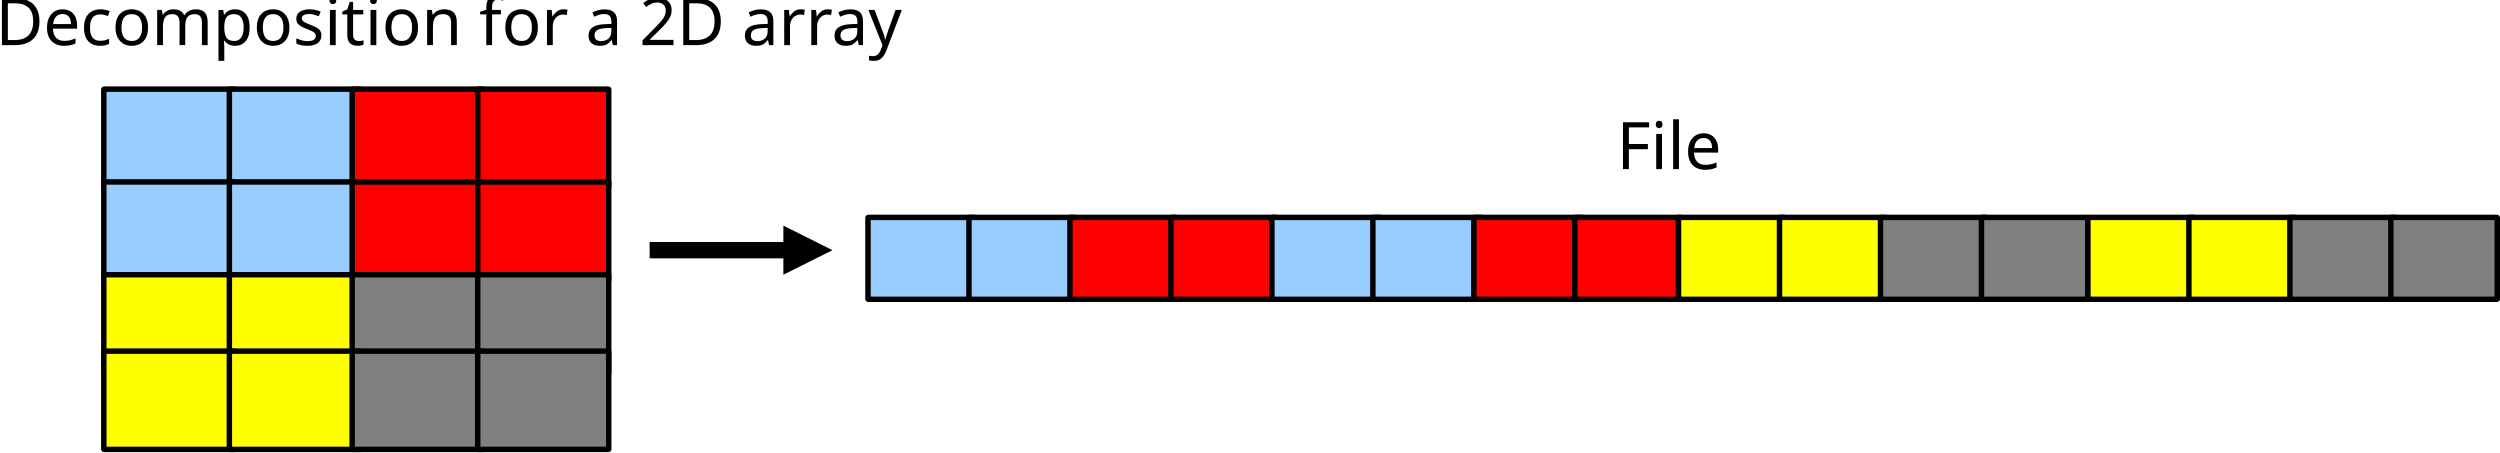
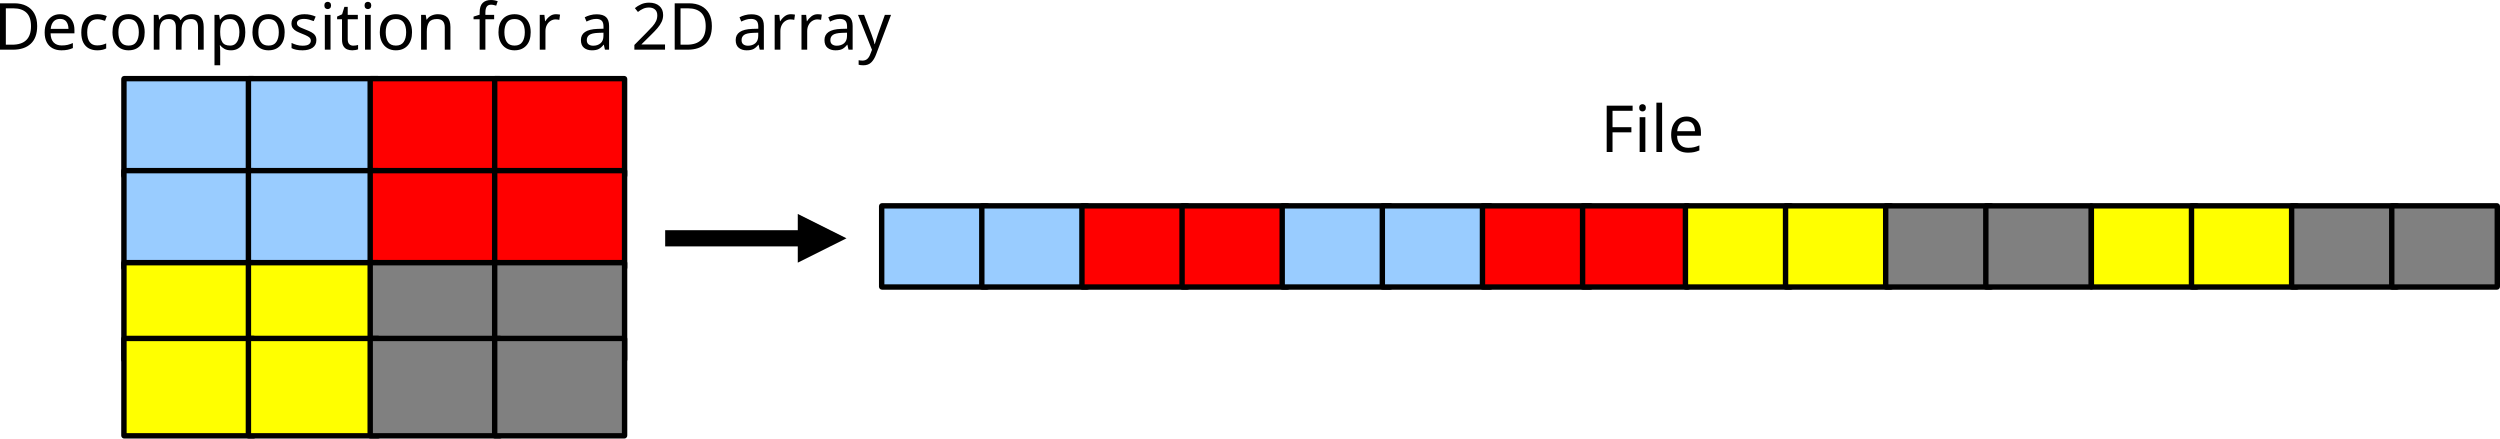
- <svg xmlns="http://www.w3.org/2000/svg" viewBox="0 0 916.035 165.668" height="165.668" width="916.035" xml:space="preserve" id="svg2" version="1.1">
+ <svg xmlns="http://www.w3.org/2000/svg" viewBox="0 0 923.792 162.057" height="162.058" width="923.792" xml:space="preserve" id="svg2" version="1.1">
  <defs id="defs6">
    <clipPath id="clipPath18" clipPathUnits="userSpaceOnUse">
      <path style="clip-rule:evenodd" id="path16" d="M 0,1.2207e-4 H 720 V 450 H 0 Z" />
    </clipPath>
    <clipPath id="clipPath92" clipPathUnits="userSpaceOnUse">
      <path style="clip-rule:evenodd" id="path90" d="M 1.0729e-5,0 H 720 V 450 H 1.0729e-5 Z" />
    </clipPath>
    <clipPath id="clipPath168" clipPathUnits="userSpaceOnUse">
      <path style="clip-rule:evenodd" id="path166" d="M 1.0729e-5,0 H 720 V 450 H 1.0729e-5 Z" />
    </clipPath>
  </defs>
-   <path d="m 38.035,32.788 c 0,-0.067 0.056,-0.12 0.125,-0.12 h 47.749 c 0.069,0 0.125,0.053 0.125,0.12 v 35.76 c 0,0.067 -0.056,0.12 -0.125,0.12 H 38.161 c -0.069,0 -0.125,-0.053 -0.125,-0.12 z" style="fill:#99ccff;fill-opacity:1;fill-rule:evenodd;stroke:none;stroke-width:1.333" id="path22" />
-   <path d="m 38.035,32.788 c 0,-0.067 0.056,-0.12 0.125,-0.12 h 47.749 c 0.069,0 0.125,0.053 0.125,0.12 v 35.76 c 0,0.067 -0.056,0.12 -0.125,0.12 H 38.161 c -0.069,0 -0.125,-0.053 -0.125,-0.12 z" style="fill:none;stroke:#000000;stroke-width:2;stroke-linecap:butt;stroke-linejoin:round;stroke-miterlimit:10;stroke-dasharray:none;stroke-opacity:1" id="path24" />
-   <path d="m 84.035,32.788 c 0,-0.067 0.056,-0.12 0.125,-0.12 H 131.916 c 0.067,0 0.12,0.053 0.12,0.12 v 35.76 c 0,0.067 -0.053,0.12 -0.12,0.12 H 84.161 c -0.069,0 -0.125,-0.053 -0.125,-0.12 z" style="fill:#99ccff;fill-opacity:1;fill-rule:evenodd;stroke:none;stroke-width:1.333" id="path26" />
-   <path d="m 84.035,32.788 c 0,-0.067 0.056,-0.12 0.125,-0.12 H 131.916 c 0.067,0 0.12,0.053 0.12,0.12 v 35.76 c 0,0.067 -0.053,0.12 -0.12,0.12 H 84.161 c -0.069,0 -0.125,-0.053 -0.125,-0.12 z" style="fill:none;stroke:#000000;stroke-width:2;stroke-linecap:butt;stroke-linejoin:round;stroke-miterlimit:10;stroke-dasharray:none;stroke-opacity:1" id="path28" />
-   <path d="m 129.036,32.788 c 0,-0.067 0.053,-0.12 0.12,-0.12 h 47.76 c 0.067,0 0.12,0.053 0.12,0.12 v 35.76 c 0,0.067 -0.053,0.12 -0.12,0.12 h -47.76 c -0.067,0 -0.12,-0.053 -0.12,-0.12 z" style="fill:#ff0000;fill-opacity:1;fill-rule:evenodd;stroke:none;stroke-width:1.333" id="path30" />
-   <path d="m 129.036,32.788 c 0,-0.067 0.053,-0.12 0.12,-0.12 h 47.76 c 0.067,0 0.12,0.053 0.12,0.12 v 35.76 c 0,0.067 -0.053,0.12 -0.12,0.12 h -47.76 c -0.067,0 -0.12,-0.053 -0.12,-0.12 z" style="fill:none;stroke:#000000;stroke-width:2;stroke-linecap:butt;stroke-linejoin:round;stroke-miterlimit:10;stroke-dasharray:none;stroke-opacity:1" id="path32" />
-   <path d="m 175.036,32.788 c 0,-0.067 0.053,-0.12 0.12,-0.12 h 47.76 c 0.067,0 0.12,0.053 0.12,0.12 v 35.76 c 0,0.067 -0.053,0.12 -0.12,0.12 H 175.155 c -0.067,0 -0.12,-0.053 -0.12,-0.12 z" style="fill:#ff0000;fill-opacity:1;fill-rule:evenodd;stroke:none;stroke-width:1.333" id="path34" />
-   <path d="m 175.036,32.788 c 0,-0.067 0.053,-0.12 0.12,-0.12 h 47.76 c 0.067,0 0.12,0.053 0.12,0.12 v 35.76 c 0,0.067 -0.053,0.12 -0.12,0.12 H 175.155 c -0.067,0 -0.12,-0.053 -0.12,-0.12 z" style="fill:none;stroke:#000000;stroke-width:2;stroke-linecap:butt;stroke-linejoin:round;stroke-miterlimit:10;stroke-dasharray:none;stroke-opacity:1" id="path36" />
-   <path d="m 38.035,66.788 c 0,-0.067 0.056,-0.12 0.125,-0.12 h 47.749 c 0.069,0 0.125,0.053 0.125,0.12 v 35.76 c 0,0.067 -0.056,0.12 -0.125,0.12 H 38.161 c -0.069,0 -0.125,-0.053 -0.125,-0.12 z" style="fill:#99ccff;fill-opacity:1;fill-rule:evenodd;stroke:none;stroke-width:1.333" id="path38" />
-   <path d="m 38.035,66.788 c 0,-0.067 0.056,-0.12 0.125,-0.12 h 47.749 c 0.069,0 0.125,0.053 0.125,0.12 v 35.76 c 0,0.067 -0.056,0.12 -0.125,0.12 H 38.161 c -0.069,0 -0.125,-0.053 -0.125,-0.12 z" style="fill:none;stroke:#000000;stroke-width:2;stroke-linecap:butt;stroke-linejoin:round;stroke-miterlimit:10;stroke-dasharray:none;stroke-opacity:1" id="path40" />
-   <path d="m 84.035,66.788 c 0,-0.067 0.056,-0.12 0.125,-0.12 H 131.916 c 0.067,0 0.12,0.053 0.12,0.12 v 35.76 c 0,0.067 -0.053,0.12 -0.12,0.12 H 84.161 c -0.069,0 -0.125,-0.053 -0.125,-0.12 z" style="fill:#99ccff;fill-opacity:1;fill-rule:evenodd;stroke:none;stroke-width:1.333" id="path42" />
-   <path d="m 84.035,66.788 c 0,-0.067 0.056,-0.12 0.125,-0.12 H 131.916 c 0.067,0 0.12,0.053 0.12,0.12 v 35.76 c 0,0.067 -0.053,0.12 -0.12,0.12 H 84.161 c -0.069,0 -0.125,-0.053 -0.125,-0.12 z" style="fill:none;stroke:#000000;stroke-width:2;stroke-linecap:butt;stroke-linejoin:round;stroke-miterlimit:10;stroke-dasharray:none;stroke-opacity:1" id="path44" />
-   <path d="m 129.036,66.788 c 0,-0.067 0.053,-0.12 0.12,-0.12 h 47.76 c 0.067,0 0.12,0.053 0.12,0.12 v 35.76 c 0,0.067 -0.053,0.12 -0.12,0.12 h -47.76 c -0.067,0 -0.12,-0.053 -0.12,-0.12 z" style="fill:#ff0000;fill-opacity:1;fill-rule:evenodd;stroke:none;stroke-width:1.333" id="path46" />
-   <path d="m 129.036,66.788 c 0,-0.067 0.053,-0.12 0.12,-0.12 h 47.76 c 0.067,0 0.12,0.053 0.12,0.12 v 35.76 c 0,0.067 -0.053,0.12 -0.12,0.12 h -47.76 c -0.067,0 -0.12,-0.053 -0.12,-0.12 z" style="fill:none;stroke:#000000;stroke-width:2;stroke-linecap:butt;stroke-linejoin:round;stroke-miterlimit:10;stroke-dasharray:none;stroke-opacity:1" id="path48" />
-   <path d="m 175.036,66.788 c 0,-0.067 0.053,-0.12 0.12,-0.12 h 47.76 c 0.067,0 0.12,0.053 0.12,0.12 v 35.76 c 0,0.067 -0.053,0.12 -0.12,0.12 H 175.155 c -0.067,0 -0.12,-0.053 -0.12,-0.12 z" style="fill:#ff0000;fill-opacity:1;fill-rule:evenodd;stroke:none;stroke-width:1.333" id="path50" />
-   <path d="m 175.036,66.788 c 0,-0.067 0.053,-0.12 0.12,-0.12 h 47.76 c 0.067,0 0.12,0.053 0.12,0.12 v 35.76 c 0,0.067 -0.053,0.12 -0.12,0.12 H 175.155 c -0.067,0 -0.12,-0.053 -0.12,-0.12 z" style="fill:none;stroke:#000000;stroke-width:2;stroke-linecap:butt;stroke-linejoin:round;stroke-miterlimit:10;stroke-dasharray:none;stroke-opacity:1" id="path52" />
-   <path d="m 38.035,100.788 c 0,-0.067 0.056,-0.12 0.125,-0.12 h 47.749 c 0.069,0 0.125,0.053 0.125,0.12 v 35.76 c 0,0.067 -0.056,0.12 -0.125,0.12 H 38.161 c -0.069,0 -0.125,-0.053 -0.125,-0.12 z" style="fill:#ffff00;fill-opacity:1;fill-rule:evenodd;stroke:none;stroke-width:1.333" id="path54" />
-   <path d="m 38.035,100.788 c 0,-0.067 0.056,-0.12 0.125,-0.12 h 47.749 c 0.069,0 0.125,0.053 0.125,0.12 v 35.76 c 0,0.067 -0.056,0.12 -0.125,0.12 H 38.161 c -0.069,0 -0.125,-0.053 -0.125,-0.12 z" style="fill:none;stroke:#000000;stroke-width:2;stroke-linecap:butt;stroke-linejoin:round;stroke-miterlimit:10;stroke-dasharray:none;stroke-opacity:1" id="path56" />
-   <path d="m 84.035,100.788 c 0,-0.067 0.056,-0.12 0.125,-0.12 H 131.916 c 0.067,0 0.12,0.053 0.12,0.12 v 35.76 c 0,0.067 -0.053,0.12 -0.12,0.12 H 84.161 c -0.069,0 -0.125,-0.053 -0.125,-0.12 z" style="fill:#ffff00;fill-opacity:1;fill-rule:evenodd;stroke:none;stroke-width:1.333" id="path58" />
-   <path d="m 84.035,100.788 c 0,-0.067 0.056,-0.12 0.125,-0.12 H 131.916 c 0.067,0 0.12,0.053 0.12,0.12 v 35.76 c 0,0.067 -0.053,0.12 -0.12,0.12 H 84.161 c -0.069,0 -0.125,-0.053 -0.125,-0.12 z" style="fill:none;stroke:#000000;stroke-width:2;stroke-linecap:butt;stroke-linejoin:round;stroke-miterlimit:10;stroke-dasharray:none;stroke-opacity:1" id="path60" />
-   <path d="m 129.036,100.788 c 0,-0.067 0.053,-0.12 0.12,-0.12 h 47.76 c 0.067,0 0.12,0.053 0.12,0.12 v 35.76 c 0,0.067 -0.053,0.12 -0.12,0.12 h -47.76 c -0.067,0 -0.12,-0.053 -0.12,-0.12 z" style="fill:#808080;fill-opacity:1;fill-rule:evenodd;stroke:none;stroke-width:1.333" id="path62" />
-   <path d="m 129.036,100.788 c 0,-0.067 0.053,-0.12 0.12,-0.12 h 47.76 c 0.067,0 0.12,0.053 0.12,0.12 v 35.76 c 0,0.067 -0.053,0.12 -0.12,0.12 h -47.76 c -0.067,0 -0.12,-0.053 -0.12,-0.12 z" style="fill:none;stroke:#000000;stroke-width:2;stroke-linecap:butt;stroke-linejoin:round;stroke-miterlimit:10;stroke-dasharray:none;stroke-opacity:1" id="path64" />
-   <path d="m 175.036,100.788 c 0,-0.067 0.053,-0.12 0.12,-0.12 h 47.76 c 0.067,0 0.12,0.053 0.12,0.12 v 35.76 c 0,0.067 -0.053,0.12 -0.12,0.12 H 175.155 c -0.067,0 -0.12,-0.053 -0.12,-0.12 z" style="fill:#808080;fill-opacity:1;fill-rule:evenodd;stroke:none;stroke-width:1.333" id="path66" />
-   <path d="m 175.036,100.788 c 0,-0.067 0.053,-0.12 0.12,-0.12 h 47.76 c 0.067,0 0.12,0.053 0.12,0.12 v 35.76 c 0,0.067 -0.053,0.12 -0.12,0.12 H 175.155 c -0.067,0 -0.12,-0.053 -0.12,-0.12 z" style="fill:none;stroke:#000000;stroke-width:2;stroke-linecap:butt;stroke-linejoin:round;stroke-miterlimit:10;stroke-dasharray:none;stroke-opacity:1" id="path68" />
-   <path d="m 38.035,128.788 c 0,-0.067 0.056,-0.12 0.125,-0.12 h 47.749 c 0.069,0 0.125,0.053 0.125,0.12 v 35.76 c 0,0.067 -0.056,0.12 -0.125,0.12 H 38.161 c -0.069,0 -0.125,-0.053 -0.125,-0.12 z" style="fill:#ffff00;fill-opacity:1;fill-rule:evenodd;stroke:none;stroke-width:1.333" id="path70" />
-   <path d="m 38.035,128.788 c 0,-0.067 0.056,-0.12 0.125,-0.12 h 47.749 c 0.069,0 0.125,0.053 0.125,0.12 v 35.76 c 0,0.067 -0.056,0.12 -0.125,0.12 H 38.161 c -0.069,0 -0.125,-0.053 -0.125,-0.12 z" style="fill:none;stroke:#000000;stroke-width:2;stroke-linecap:butt;stroke-linejoin:round;stroke-miterlimit:10;stroke-dasharray:none;stroke-opacity:1" id="path72" />
-   <path d="m 84.035,128.788 c 0,-0.067 0.056,-0.12 0.125,-0.12 H 131.916 c 0.067,0 0.12,0.053 0.12,0.12 v 35.76 c 0,0.067 -0.053,0.12 -0.12,0.12 H 84.161 c -0.069,0 -0.125,-0.053 -0.125,-0.12 z" style="fill:#ffff00;fill-opacity:1;fill-rule:evenodd;stroke:none;stroke-width:1.333" id="path74" />
-   <path d="m 84.035,128.788 c 0,-0.067 0.056,-0.12 0.125,-0.12 H 131.916 c 0.067,0 0.12,0.053 0.12,0.12 v 35.76 c 0,0.067 -0.053,0.12 -0.12,0.12 H 84.161 c -0.069,0 -0.125,-0.053 -0.125,-0.12 z" style="fill:none;stroke:#000000;stroke-width:2;stroke-linecap:butt;stroke-linejoin:round;stroke-miterlimit:10;stroke-dasharray:none;stroke-opacity:1" id="path76" />
-   <path d="m 129.036,128.788 c 0,-0.067 0.053,-0.12 0.12,-0.12 h 47.76 c 0.067,0 0.12,0.053 0.12,0.12 v 35.76 c 0,0.067 -0.053,0.12 -0.12,0.12 h -47.76 c -0.067,0 -0.12,-0.053 -0.12,-0.12 z" style="fill:#808080;fill-opacity:1;fill-rule:evenodd;stroke:none;stroke-width:1.333" id="path78" />
-   <path d="m 129.036,128.788 c 0,-0.067 0.053,-0.12 0.12,-0.12 h 47.76 c 0.067,0 0.12,0.053 0.12,0.12 v 35.76 c 0,0.067 -0.053,0.12 -0.12,0.12 h -47.76 c -0.067,0 -0.12,-0.053 -0.12,-0.12 z" style="fill:none;stroke:#000000;stroke-width:2;stroke-linecap:butt;stroke-linejoin:round;stroke-miterlimit:10;stroke-dasharray:none;stroke-opacity:1" id="path80" />
-   <path d="m 175.036,128.788 c 0,-0.067 0.053,-0.12 0.12,-0.12 h 47.76 c 0.067,0 0.12,0.053 0.12,0.12 v 35.76 c 0,0.067 -0.053,0.12 -0.12,0.12 H 175.155 c -0.067,0 -0.12,-0.053 -0.12,-0.12 z" style="fill:#808080;fill-opacity:1;fill-rule:evenodd;stroke:none;stroke-width:1.333" id="path82" />
-   <path d="m 175.036,128.788 c 0,-0.067 0.053,-0.12 0.12,-0.12 h 47.76 c 0.067,0 0.12,0.053 0.12,0.12 v 35.76 c 0,0.067 -0.053,0.12 -0.12,0.12 H 175.155 c -0.067,0 -0.12,-0.053 -0.12,-0.12 z" style="fill:none;stroke:#000000;stroke-width:2;stroke-linecap:butt;stroke-linejoin:round;stroke-miterlimit:10;stroke-dasharray:none;stroke-opacity:1" id="path84" />
-   <g id="g86" transform="matrix(1.333333,0,0,-1.333333,-13.9645,385.668)">
-     <g id="g88" clip-path="url(#clipPath92)">
-       <text transform="matrix(1,0,0,-1,9.25,276.85)" style="font-variant:normal;font-weight:normal;font-size:18.025px;font-family:Calibri;-inkscape-font-specification:Calibri;writing-mode:lr-tb;fill:#000000;fill-opacity:1;fill-rule:nonzero;stroke:none" id="text96">
-         <tspan x="0 11.266 20.242 27.867 37.564 51.84 61.591 71.343 78.12 82.627 88.665 93.153 102.905 112.656 114.927 119.452 129.203 135.224 139.73 148.742 152.51 161.54 172.806 177.312 186.324 192.345 198.365 207.378" y="0" id="tspan94">Decomposition for a 2D array</tspan>
-       </text>
-     </g>
-   </g>
-   <path d="m 357.035,109.535 c 0,0.08 -0.053,0.133 -0.133,0.133 h -38.733 c -0.08,0 -0.133,-0.053 -0.133,-0.133 V 79.801 c 0,-0.08 0.053,-0.133 0.133,-0.133 h 38.733 c 0.08,0 0.133,0.053 0.133,0.133 z" style="fill:#99ccff;fill-opacity:1;fill-rule:evenodd;stroke:none;stroke-width:1.333" id="path98" />
-   <path d="m 357.035,109.535 c 0,0.08 -0.053,0.133 -0.133,0.133 h -38.733 c -0.08,0 -0.133,-0.053 -0.133,-0.133 V 79.801 c 0,-0.08 0.053,-0.133 0.133,-0.133 h 38.733 c 0.08,0 0.133,0.053 0.133,0.133 z" style="fill:none;stroke:#000000;stroke-width:2;stroke-linecap:butt;stroke-linejoin:round;stroke-miterlimit:10;stroke-dasharray:none;stroke-opacity:1" id="path100" />
-   <path d="m 394.035,109.535 c 0,0.08 -0.053,0.133 -0.133,0.133 h -38.733 c -0.08,0 -0.133,-0.053 -0.133,-0.133 V 79.801 c 0,-0.08 0.053,-0.133 0.133,-0.133 h 38.733 c 0.08,0 0.133,0.053 0.133,0.133 z" style="fill:#99ccff;fill-opacity:1;fill-rule:evenodd;stroke:none;stroke-width:1.333" id="path102" />
-   <path d="m 394.035,109.535 c 0,0.08 -0.053,0.133 -0.133,0.133 h -38.733 c -0.08,0 -0.133,-0.053 -0.133,-0.133 V 79.801 c 0,-0.08 0.053,-0.133 0.133,-0.133 h 38.733 c 0.08,0 0.133,0.053 0.133,0.133 z" style="fill:none;stroke:#000000;stroke-width:2;stroke-linecap:butt;stroke-linejoin:round;stroke-miterlimit:10;stroke-dasharray:none;stroke-opacity:1" id="path104" />
-   <path d="m 431.035,109.535 c 0,0.08 -0.053,0.133 -0.133,0.133 h -38.733 c -0.08,0 -0.133,-0.053 -0.133,-0.133 V 79.801 c 0,-0.08 0.053,-0.133 0.133,-0.133 h 38.733 c 0.08,0 0.133,0.053 0.133,0.133 z" style="fill:#ff0000;fill-opacity:1;fill-rule:evenodd;stroke:none;stroke-width:1.333" id="path106" />
-   <path d="m 431.035,109.535 c 0,0.08 -0.053,0.133 -0.133,0.133 h -38.733 c -0.08,0 -0.133,-0.053 -0.133,-0.133 V 79.801 c 0,-0.08 0.053,-0.133 0.133,-0.133 h 38.733 c 0.08,0 0.133,0.053 0.133,0.133 z" style="fill:none;stroke:#000000;stroke-width:2;stroke-linecap:butt;stroke-linejoin:round;stroke-miterlimit:10;stroke-dasharray:none;stroke-opacity:1" id="path108" />
-   <path d="m 468.035,109.535 c 0,0.08 -0.053,0.133 -0.133,0.133 h -38.733 c -0.08,0 -0.133,-0.053 -0.133,-0.133 V 79.801 c 0,-0.08 0.053,-0.133 0.133,-0.133 h 38.733 c 0.08,0 0.133,0.053 0.133,0.133 z" style="fill:#ff0000;fill-opacity:1;fill-rule:evenodd;stroke:none;stroke-width:1.333" id="path110" />
-   <path d="m 468.035,109.535 c 0,0.08 -0.053,0.133 -0.133,0.133 h -38.733 c -0.08,0 -0.133,-0.053 -0.133,-0.133 V 79.801 c 0,-0.08 0.053,-0.133 0.133,-0.133 h 38.733 c 0.08,0 0.133,0.053 0.133,0.133 z" style="fill:none;stroke:#000000;stroke-width:2;stroke-linecap:butt;stroke-linejoin:round;stroke-miterlimit:10;stroke-dasharray:none;stroke-opacity:1" id="path112" />
-   <path d="m 506.035,109.535 c 0,0.08 -0.053,0.133 -0.133,0.133 h -39.733 c -0.08,0 -0.133,-0.053 -0.133,-0.133 V 79.801 c 0,-0.08 0.053,-0.133 0.133,-0.133 h 39.733 c 0.08,0 0.133,0.053 0.133,0.133 z" style="fill:#99ccff;fill-opacity:1;fill-rule:evenodd;stroke:none;stroke-width:1.333" id="path114" />
-   <path d="m 506.035,109.535 c 0,0.08 -0.053,0.133 -0.133,0.133 h -39.733 c -0.08,0 -0.133,-0.053 -0.133,-0.133 V 79.801 c 0,-0.08 0.053,-0.133 0.133,-0.133 h 39.733 c 0.08,0 0.133,0.053 0.133,0.133 z" style="fill:none;stroke:#000000;stroke-width:2;stroke-linecap:butt;stroke-linejoin:round;stroke-miterlimit:10;stroke-dasharray:none;stroke-opacity:1" id="path116" />
-   <path d="m 543.035,109.535 c 0,0.08 -0.053,0.133 -0.133,0.133 h -39.733 c -0.08,0 -0.133,-0.053 -0.133,-0.133 V 79.801 c 0,-0.08 0.053,-0.133 0.133,-0.133 h 39.733 c 0.08,0 0.133,0.053 0.133,0.133 z" style="fill:#99ccff;fill-opacity:1;fill-rule:evenodd;stroke:none;stroke-width:1.333" id="path118" />
-   <path d="m 543.035,109.535 c 0,0.08 -0.053,0.133 -0.133,0.133 h -39.733 c -0.08,0 -0.133,-0.053 -0.133,-0.133 V 79.801 c 0,-0.08 0.053,-0.133 0.133,-0.133 h 39.733 c 0.08,0 0.133,0.053 0.133,0.133 z" style="fill:none;stroke:#000000;stroke-width:2;stroke-linecap:butt;stroke-linejoin:round;stroke-miterlimit:10;stroke-dasharray:none;stroke-opacity:1" id="path120" />
-   <path d="m 580.035,109.535 c 0,0.08 -0.053,0.133 -0.133,0.133 h -39.733 c -0.08,0 -0.133,-0.053 -0.133,-0.133 V 79.801 c 0,-0.08 0.053,-0.133 0.133,-0.133 h 39.733 c 0.08,0 0.133,0.053 0.133,0.133 z" style="fill:#ff0000;fill-opacity:1;fill-rule:evenodd;stroke:none;stroke-width:1.333" id="path122" />
-   <path d="m 580.035,109.535 c 0,0.08 -0.053,0.133 -0.133,0.133 h -39.733 c -0.08,0 -0.133,-0.053 -0.133,-0.133 V 79.801 c 0,-0.08 0.053,-0.133 0.133,-0.133 h 39.733 c 0.08,0 0.133,0.053 0.133,0.133 z" style="fill:none;stroke:#000000;stroke-width:2;stroke-linecap:butt;stroke-linejoin:round;stroke-miterlimit:10;stroke-dasharray:none;stroke-opacity:1" id="path124" />
-   <path d="m 616.035,109.535 c 0,0.08 -0.053,0.133 -0.133,0.133 h -38.733 c -0.08,0 -0.133,-0.053 -0.133,-0.133 V 79.801 c 0,-0.08 0.053,-0.133 0.133,-0.133 h 38.733 c 0.08,0 0.133,0.053 0.133,0.133 z" style="fill:#ff0000;fill-opacity:1;fill-rule:evenodd;stroke:none;stroke-width:1.333" id="path126" />
-   <path d="m 616.035,109.535 c 0,0.08 -0.053,0.133 -0.133,0.133 h -38.733 c -0.08,0 -0.133,-0.053 -0.133,-0.133 V 79.801 c 0,-0.08 0.053,-0.133 0.133,-0.133 h 38.733 c 0.08,0 0.133,0.053 0.133,0.133 z" style="fill:none;stroke:#000000;stroke-width:2;stroke-linecap:butt;stroke-linejoin:round;stroke-miterlimit:10;stroke-dasharray:none;stroke-opacity:1" id="path128" />
-   <path d="m 654.035,109.535 c 0,0.08 -0.053,0.133 -0.133,0.133 h -38.733 c -0.08,0 -0.133,-0.053 -0.133,-0.133 V 79.801 c 0,-0.08 0.053,-0.133 0.133,-0.133 h 38.733 c 0.08,0 0.133,0.053 0.133,0.133 z" style="fill:#ffff00;fill-opacity:1;fill-rule:evenodd;stroke:none;stroke-width:1.333" id="path130" />
-   <path d="m 654.035,109.535 c 0,0.08 -0.053,0.133 -0.133,0.133 h -38.733 c -0.08,0 -0.133,-0.053 -0.133,-0.133 V 79.801 c 0,-0.08 0.053,-0.133 0.133,-0.133 h 38.733 c 0.08,0 0.133,0.053 0.133,0.133 z" style="fill:none;stroke:#000000;stroke-width:2;stroke-linecap:butt;stroke-linejoin:round;stroke-miterlimit:10;stroke-dasharray:none;stroke-opacity:1" id="path132" />
-   <path d="m 691.035,109.535 c 0,0.08 -0.053,0.133 -0.133,0.133 h -38.733 c -0.08,0 -0.133,-0.053 -0.133,-0.133 V 79.801 c 0,-0.08 0.053,-0.133 0.133,-0.133 h 38.733 c 0.08,0 0.133,0.053 0.133,0.133 z" style="fill:#ffff00;fill-opacity:1;fill-rule:evenodd;stroke:none;stroke-width:1.333" id="path134" />
-   <path d="m 691.035,109.535 c 0,0.08 -0.053,0.133 -0.133,0.133 h -38.733 c -0.08,0 -0.133,-0.053 -0.133,-0.133 V 79.801 c 0,-0.08 0.053,-0.133 0.133,-0.133 h 38.733 c 0.08,0 0.133,0.053 0.133,0.133 z" style="fill:none;stroke:#000000;stroke-width:2;stroke-linecap:butt;stroke-linejoin:round;stroke-miterlimit:10;stroke-dasharray:none;stroke-opacity:1" id="path136" />
-   <path d="m 728.035,109.535 c 0,0.08 -0.053,0.133 -0.133,0.133 h -38.733 c -0.08,0 -0.133,-0.053 -0.133,-0.133 V 79.801 c 0,-0.08 0.053,-0.133 0.133,-0.133 h 38.733 c 0.08,0 0.133,0.053 0.133,0.133 z" style="fill:#808080;fill-opacity:1;fill-rule:evenodd;stroke:none;stroke-width:1.333" id="path138" />
-   <path d="m 728.035,109.535 c 0,0.08 -0.053,0.133 -0.133,0.133 h -38.733 c -0.08,0 -0.133,-0.053 -0.133,-0.133 V 79.801 c 0,-0.08 0.053,-0.133 0.133,-0.133 h 38.733 c 0.08,0 0.133,0.053 0.133,0.133 z" style="fill:none;stroke:#000000;stroke-width:2;stroke-linecap:butt;stroke-linejoin:round;stroke-miterlimit:10;stroke-dasharray:none;stroke-opacity:1" id="path140" />
-   <path d="m 765.035,109.535 c 0,0.08 -0.053,0.133 -0.133,0.133 h -38.733 c -0.08,0 -0.133,-0.053 -0.133,-0.133 V 79.801 c 0,-0.08 0.053,-0.133 0.133,-0.133 h 38.733 c 0.08,0 0.133,0.053 0.133,0.133 z" style="fill:#808080;fill-opacity:1;fill-rule:evenodd;stroke:none;stroke-width:1.333" id="path142" />
-   <path d="m 765.035,109.535 c 0,0.08 -0.053,0.133 -0.133,0.133 h -38.733 c -0.08,0 -0.133,-0.053 -0.133,-0.133 V 79.801 c 0,-0.08 0.053,-0.133 0.133,-0.133 h 38.733 c 0.08,0 0.133,0.053 0.133,0.133 z" style="fill:none;stroke:#000000;stroke-width:2;stroke-linecap:butt;stroke-linejoin:round;stroke-miterlimit:10;stroke-dasharray:none;stroke-opacity:1" id="path144" />
-   <path d="m 804.035,109.535 c 0,0.08 -0.053,0.133 -0.133,0.133 h -38.733 c -0.08,0 -0.133,-0.053 -0.133,-0.133 V 79.801 c 0,-0.08 0.053,-0.133 0.133,-0.133 h 38.733 c 0.08,0 0.133,0.053 0.133,0.133 z" style="fill:#ffff00;fill-opacity:1;fill-rule:evenodd;stroke:none;stroke-width:1.333" id="path146" />
-   <path d="m 804.035,109.535 c 0,0.08 -0.053,0.133 -0.133,0.133 h -38.733 c -0.08,0 -0.133,-0.053 -0.133,-0.133 V 79.801 c 0,-0.08 0.053,-0.133 0.133,-0.133 h 38.733 c 0.08,0 0.133,0.053 0.133,0.133 z" style="fill:none;stroke:#000000;stroke-width:2;stroke-linecap:butt;stroke-linejoin:round;stroke-miterlimit:10;stroke-dasharray:none;stroke-opacity:1" id="path148" />
-   <path d="m 841.035,109.535 c 0,0.08 -0.053,0.133 -0.133,0.133 h -38.733 c -0.08,0 -0.133,-0.053 -0.133,-0.133 V 79.801 c 0,-0.08 0.053,-0.133 0.133,-0.133 h 38.733 c 0.08,0 0.133,0.053 0.133,0.133 z" style="fill:#ffff00;fill-opacity:1;fill-rule:evenodd;stroke:none;stroke-width:1.333" id="path150" />
-   <path d="m 841.035,109.535 c 0,0.08 -0.053,0.133 -0.133,0.133 h -38.733 c -0.08,0 -0.133,-0.053 -0.133,-0.133 V 79.801 c 0,-0.08 0.053,-0.133 0.133,-0.133 h 38.733 c 0.08,0 0.133,0.053 0.133,0.133 z" style="fill:none;stroke:#000000;stroke-width:2;stroke-linecap:butt;stroke-linejoin:round;stroke-miterlimit:10;stroke-dasharray:none;stroke-opacity:1" id="path152" />
-   <path d="m 878.035,109.535 c 0,0.08 -0.053,0.133 -0.133,0.133 h -38.733 c -0.08,0 -0.133,-0.053 -0.133,-0.133 V 79.801 c 0,-0.08 0.053,-0.133 0.133,-0.133 h 38.733 c 0.08,0 0.133,0.053 0.133,0.133 z" style="fill:#808080;fill-opacity:1;fill-rule:evenodd;stroke:none;stroke-width:1.333" id="path154" />
-   <path d="m 878.035,109.535 c 0,0.08 -0.053,0.133 -0.133,0.133 h -38.733 c -0.08,0 -0.133,-0.053 -0.133,-0.133 V 79.801 c 0,-0.08 0.053,-0.133 0.133,-0.133 h 38.733 c 0.08,0 0.133,0.053 0.133,0.133 z" style="fill:none;stroke:#000000;stroke-width:2;stroke-linecap:butt;stroke-linejoin:round;stroke-miterlimit:10;stroke-dasharray:none;stroke-opacity:1" id="path156" />
-   <path d="m 915.035,109.535 c 0,0.08 -0.053,0.133 -0.133,0.133 h -38.733 c -0.08,0 -0.133,-0.053 -0.133,-0.133 V 79.801 c 0,-0.08 0.053,-0.133 0.133,-0.133 h 38.733 c 0.08,0 0.133,0.053 0.133,0.133 z" style="fill:#808080;fill-opacity:1;fill-rule:evenodd;stroke:none;stroke-width:1.333" id="path158" />
-   <path d="m 915.035,109.535 c 0,0.08 -0.053,0.133 -0.133,0.133 h -38.733 c -0.08,0 -0.133,-0.053 -0.133,-0.133 V 79.801 c 0,-0.08 0.053,-0.133 0.133,-0.133 h 38.733 c 0.08,0 0.133,0.053 0.133,0.133 z" style="fill:none;stroke:#000000;stroke-width:2;stroke-linecap:butt;stroke-linejoin:round;stroke-miterlimit:10;stroke-dasharray:none;stroke-opacity:1" id="path160" />
-   <g id="g162" transform="matrix(1.333333,0,0,-1.333333,-13.9645,385.668)">
-     <g id="g164" clip-path="url(#clipPath168)">
-       <text transform="matrix(1,0,0,-1,454.73,242.78)" style="font-variant:normal;font-weight:normal;font-size:18.025px;font-family:Calibri;-inkscape-font-specification:Calibri;writing-mode:lr-tb;fill:#000000;fill-opacity:1;fill-rule:nonzero;stroke:none" id="text172">
-         <tspan x="0 8.273 12.726 17.214" y="0" id="tspan170">File</tspan>
-       </text>
-     </g>
-   </g>
-   <path d="m 238.035,88.668 h 52 v 6 h -52 z m 49,-6 18,9 -18,9 z" style="fill:#000000;fill-opacity:1;fill-rule:nonzero;stroke:none;stroke-width:1.333" id="path174" />
+   <path d="m 45.792,29.177 c 0,-0.067 0.056,-0.12 0.125,-0.12 h 47.749 c 0.069,0 0.125,0.053 0.125,0.12 v 35.76 c 0,0.067 -0.056,0.12 -0.125,0.12 h -47.749 c -0.069,0 -0.125,-0.053 -0.125,-0.12 z" style="fill:#99ccff;fill-opacity:1;fill-rule:evenodd;stroke:none;stroke-width:1.333" id="path22" />
+   <path d="m 45.792,29.177 c 0,-0.067 0.056,-0.12 0.125,-0.12 h 47.749 c 0.069,0 0.125,0.053 0.125,0.12 v 35.76 c 0,0.067 -0.056,0.12 -0.125,0.12 h -47.749 c -0.069,0 -0.125,-0.053 -0.125,-0.12 z" style="fill:none;stroke:#000000;stroke-width:2;stroke-linecap:butt;stroke-linejoin:round;stroke-miterlimit:10;stroke-dasharray:none;stroke-opacity:1" id="path24" />
+   <path d="m 91.792,29.177 c 0,-0.067 0.056,-0.12 0.125,-0.12 h 47.755 c 0.067,0 0.12,0.053 0.12,0.12 v 35.76 c 0,0.067 -0.053,0.12 -0.12,0.12 H 91.917 c -0.069,0 -0.125,-0.053 -0.125,-0.12 z" style="fill:#99ccff;fill-opacity:1;fill-rule:evenodd;stroke:none;stroke-width:1.333" id="path26" />
+   <path d="m 91.792,29.177 c 0,-0.067 0.056,-0.12 0.125,-0.12 h 47.755 c 0.067,0 0.12,0.053 0.12,0.12 v 35.76 c 0,0.067 -0.053,0.12 -0.12,0.12 H 91.917 c -0.069,0 -0.125,-0.053 -0.125,-0.12 z" style="fill:none;stroke:#000000;stroke-width:2;stroke-linecap:butt;stroke-linejoin:round;stroke-miterlimit:10;stroke-dasharray:none;stroke-opacity:1" id="path28" />
+   <path d="m 136.792,29.177 c 0,-0.067 0.053,-0.12 0.12,-0.12 h 47.76 c 0.067,0 0.12,0.053 0.12,0.12 v 35.76 c 0,0.067 -0.053,0.12 -0.12,0.12 h -47.76 c -0.067,0 -0.12,-0.053 -0.12,-0.12 z" style="fill:#ff0000;fill-opacity:1;fill-rule:evenodd;stroke:none;stroke-width:1.333" id="path30" />
+   <path d="m 136.792,29.177 c 0,-0.067 0.053,-0.12 0.12,-0.12 h 47.76 c 0.067,0 0.12,0.053 0.12,0.12 v 35.76 c 0,0.067 -0.053,0.12 -0.12,0.12 h -47.76 c -0.067,0 -0.12,-0.053 -0.12,-0.12 z" style="fill:none;stroke:#000000;stroke-width:2;stroke-linecap:butt;stroke-linejoin:round;stroke-miterlimit:10;stroke-dasharray:none;stroke-opacity:1" id="path32" />
+   <path d="m 182.792,29.177 c 0,-0.067 0.053,-0.12 0.12,-0.12 h 47.76 c 0.067,0 0.12,0.053 0.12,0.12 v 35.76 c 0,0.067 -0.053,0.12 -0.12,0.12 h -47.76 c -0.067,0 -0.12,-0.053 -0.12,-0.12 z" style="fill:#ff0000;fill-opacity:1;fill-rule:evenodd;stroke:none;stroke-width:1.333" id="path34" />
+   <path d="m 182.792,29.177 c 0,-0.067 0.053,-0.12 0.12,-0.12 h 47.76 c 0.067,0 0.12,0.053 0.12,0.12 v 35.76 c 0,0.067 -0.053,0.12 -0.12,0.12 h -47.76 c -0.067,0 -0.12,-0.053 -0.12,-0.12 z" style="fill:none;stroke:#000000;stroke-width:2;stroke-linecap:butt;stroke-linejoin:round;stroke-miterlimit:10;stroke-dasharray:none;stroke-opacity:1" id="path36" />
+   <path d="m 45.792,63.177 c 0,-0.067 0.056,-0.12 0.125,-0.12 h 47.749 c 0.069,0 0.125,0.053 0.125,0.12 v 35.76 c 0,0.067 -0.056,0.12 -0.125,0.12 h -47.749 c -0.069,0 -0.125,-0.053 -0.125,-0.12 z" style="fill:#99ccff;fill-opacity:1;fill-rule:evenodd;stroke:none;stroke-width:1.333" id="path38" />
+   <path d="m 45.792,63.177 c 0,-0.067 0.056,-0.12 0.125,-0.12 h 47.749 c 0.069,0 0.125,0.053 0.125,0.12 v 35.76 c 0,0.067 -0.056,0.12 -0.125,0.12 h -47.749 c -0.069,0 -0.125,-0.053 -0.125,-0.12 z" style="fill:none;stroke:#000000;stroke-width:2;stroke-linecap:butt;stroke-linejoin:round;stroke-miterlimit:10;stroke-dasharray:none;stroke-opacity:1" id="path40" />
+   <path d="m 91.792,63.177 c 0,-0.067 0.056,-0.12 0.125,-0.12 h 47.755 c 0.067,0 0.12,0.053 0.12,0.12 v 35.76 c 0,0.067 -0.053,0.12 -0.12,0.12 H 91.917 c -0.069,0 -0.125,-0.053 -0.125,-0.12 z" style="fill:#99ccff;fill-opacity:1;fill-rule:evenodd;stroke:none;stroke-width:1.333" id="path42" />
+   <path d="m 91.792,63.177 c 0,-0.067 0.056,-0.12 0.125,-0.12 h 47.755 c 0.067,0 0.12,0.053 0.12,0.12 v 35.76 c 0,0.067 -0.053,0.12 -0.12,0.12 H 91.917 c -0.069,0 -0.125,-0.053 -0.125,-0.12 z" style="fill:none;stroke:#000000;stroke-width:2;stroke-linecap:butt;stroke-linejoin:round;stroke-miterlimit:10;stroke-dasharray:none;stroke-opacity:1" id="path44" />
+   <path d="m 136.792,63.177 c 0,-0.067 0.053,-0.12 0.12,-0.12 h 47.76 c 0.067,0 0.12,0.053 0.12,0.12 v 35.76 c 0,0.067 -0.053,0.12 -0.12,0.12 h -47.76 c -0.067,0 -0.12,-0.053 -0.12,-0.12 z" style="fill:#ff0000;fill-opacity:1;fill-rule:evenodd;stroke:none;stroke-width:1.333" id="path46" />
+   <path d="m 136.792,63.177 c 0,-0.067 0.053,-0.12 0.12,-0.12 h 47.76 c 0.067,0 0.12,0.053 0.12,0.12 v 35.76 c 0,0.067 -0.053,0.12 -0.12,0.12 h -47.76 c -0.067,0 -0.12,-0.053 -0.12,-0.12 z" style="fill:none;stroke:#000000;stroke-width:2;stroke-linecap:butt;stroke-linejoin:round;stroke-miterlimit:10;stroke-dasharray:none;stroke-opacity:1" id="path48" />
+   <path d="m 182.792,63.177 c 0,-0.067 0.053,-0.12 0.12,-0.12 h 47.76 c 0.067,0 0.12,0.053 0.12,0.12 v 35.76 c 0,0.067 -0.053,0.12 -0.12,0.12 h -47.76 c -0.067,0 -0.12,-0.053 -0.12,-0.12 z" style="fill:#ff0000;fill-opacity:1;fill-rule:evenodd;stroke:none;stroke-width:1.333" id="path50" />
+   <path d="m 182.792,63.177 c 0,-0.067 0.053,-0.12 0.12,-0.12 h 47.76 c 0.067,0 0.12,0.053 0.12,0.12 v 35.76 c 0,0.067 -0.053,0.12 -0.12,0.12 h -47.76 c -0.067,0 -0.12,-0.053 -0.12,-0.12 z" style="fill:none;stroke:#000000;stroke-width:2;stroke-linecap:butt;stroke-linejoin:round;stroke-miterlimit:10;stroke-dasharray:none;stroke-opacity:1" id="path52" />
+   <path d="m 45.792,97.177 c 0,-0.067 0.056,-0.12 0.125,-0.12 h 47.749 c 0.069,0 0.125,0.053 0.125,0.12 v 35.76 c 0,0.067 -0.056,0.12 -0.125,0.12 h -47.749 c -0.069,0 -0.125,-0.053 -0.125,-0.12 z" style="fill:#ffff00;fill-opacity:1;fill-rule:evenodd;stroke:none;stroke-width:1.333" id="path54" />
+   <path d="m 45.792,97.177 c 0,-0.067 0.056,-0.12 0.125,-0.12 h 47.749 c 0.069,0 0.125,0.053 0.125,0.12 v 35.76 c 0,0.067 -0.056,0.12 -0.125,0.12 h -47.749 c -0.069,0 -0.125,-0.053 -0.125,-0.12 z" style="fill:none;stroke:#000000;stroke-width:2;stroke-linecap:butt;stroke-linejoin:round;stroke-miterlimit:10;stroke-dasharray:none;stroke-opacity:1" id="path56" />
+   <path d="m 91.792,97.177 c 0,-0.067 0.056,-0.12 0.125,-0.12 h 47.755 c 0.067,0 0.12,0.053 0.12,0.12 v 35.76 c 0,0.067 -0.053,0.12 -0.12,0.12 H 91.917 c -0.069,0 -0.125,-0.053 -0.125,-0.12 z" style="fill:#ffff00;fill-opacity:1;fill-rule:evenodd;stroke:none;stroke-width:1.333" id="path58" />
+   <path d="m 91.792,97.177 c 0,-0.067 0.056,-0.12 0.125,-0.12 h 47.755 c 0.067,0 0.12,0.053 0.12,0.12 v 35.76 c 0,0.067 -0.053,0.12 -0.12,0.12 H 91.917 c -0.069,0 -0.125,-0.053 -0.125,-0.12 z" style="fill:none;stroke:#000000;stroke-width:2;stroke-linecap:butt;stroke-linejoin:round;stroke-miterlimit:10;stroke-dasharray:none;stroke-opacity:1" id="path60" />
+   <path d="m 136.792,97.177 c 0,-0.067 0.053,-0.12 0.12,-0.12 h 47.76 c 0.067,0 0.12,0.053 0.12,0.12 v 35.76 c 0,0.067 -0.053,0.12 -0.12,0.12 h -47.76 c -0.067,0 -0.12,-0.053 -0.12,-0.12 z" style="fill:#808080;fill-opacity:1;fill-rule:evenodd;stroke:none;stroke-width:1.333" id="path62" />
+   <path d="m 136.792,97.177 c 0,-0.067 0.053,-0.12 0.12,-0.12 h 47.76 c 0.067,0 0.12,0.053 0.12,0.12 v 35.76 c 0,0.067 -0.053,0.12 -0.12,0.12 h -47.76 c -0.067,0 -0.12,-0.053 -0.12,-0.12 z" style="fill:none;stroke:#000000;stroke-width:2;stroke-linecap:butt;stroke-linejoin:round;stroke-miterlimit:10;stroke-dasharray:none;stroke-opacity:1" id="path64" />
+   <path d="m 182.792,97.177 c 0,-0.067 0.053,-0.12 0.12,-0.12 h 47.76 c 0.067,0 0.12,0.053 0.12,0.12 v 35.76 c 0,0.067 -0.053,0.12 -0.12,0.12 h -47.76 c -0.067,0 -0.12,-0.053 -0.12,-0.12 z" style="fill:#808080;fill-opacity:1;fill-rule:evenodd;stroke:none;stroke-width:1.333" id="path66" />
+   <path d="m 182.792,97.177 c 0,-0.067 0.053,-0.12 0.12,-0.12 h 47.76 c 0.067,0 0.12,0.053 0.12,0.12 v 35.76 c 0,0.067 -0.053,0.12 -0.12,0.12 h -47.76 c -0.067,0 -0.12,-0.053 -0.12,-0.12 z" style="fill:none;stroke:#000000;stroke-width:2;stroke-linecap:butt;stroke-linejoin:round;stroke-miterlimit:10;stroke-dasharray:none;stroke-opacity:1" id="path68" />
+   <path d="m 45.792,125.177 c 0,-0.067 0.056,-0.12 0.125,-0.12 h 47.749 c 0.069,0 0.125,0.053 0.125,0.12 v 35.76 c 0,0.067 -0.056,0.12 -0.125,0.12 h -47.749 c -0.069,0 -0.125,-0.053 -0.125,-0.12 z" style="fill:#ffff00;fill-opacity:1;fill-rule:evenodd;stroke:none;stroke-width:1.333" id="path70" />
+   <path d="m 45.792,125.177 c 0,-0.067 0.056,-0.12 0.125,-0.12 h 47.749 c 0.069,0 0.125,0.053 0.125,0.12 v 35.76 c 0,0.067 -0.056,0.12 -0.125,0.12 h -47.749 c -0.069,0 -0.125,-0.053 -0.125,-0.12 z" style="fill:none;stroke:#000000;stroke-width:2;stroke-linecap:butt;stroke-linejoin:round;stroke-miterlimit:10;stroke-dasharray:none;stroke-opacity:1" id="path72" />
+   <path d="m 91.792,125.177 c 0,-0.067 0.056,-0.12 0.125,-0.12 h 47.755 c 0.067,0 0.12,0.053 0.12,0.12 v 35.76 c 0,0.067 -0.053,0.12 -0.12,0.12 H 91.917 c -0.069,0 -0.125,-0.053 -0.125,-0.12 z" style="fill:#ffff00;fill-opacity:1;fill-rule:evenodd;stroke:none;stroke-width:1.333" id="path74" />
+   <path d="m 91.792,125.177 c 0,-0.067 0.056,-0.12 0.125,-0.12 h 47.755 c 0.067,0 0.12,0.053 0.12,0.12 v 35.76 c 0,0.067 -0.053,0.12 -0.12,0.12 H 91.917 c -0.069,0 -0.125,-0.053 -0.125,-0.12 z" style="fill:none;stroke:#000000;stroke-width:2;stroke-linecap:butt;stroke-linejoin:round;stroke-miterlimit:10;stroke-dasharray:none;stroke-opacity:1" id="path76" />
+   <path d="m 136.792,125.177 c 0,-0.067 0.053,-0.12 0.12,-0.12 h 47.76 c 0.067,0 0.12,0.053 0.12,0.12 v 35.76 c 0,0.067 -0.053,0.12 -0.12,0.12 h -47.76 c -0.067,0 -0.12,-0.053 -0.12,-0.12 z" style="fill:#808080;fill-opacity:1;fill-rule:evenodd;stroke:none;stroke-width:1.333" id="path78" />
+   <path d="m 136.792,125.177 c 0,-0.067 0.053,-0.12 0.12,-0.12 h 47.76 c 0.067,0 0.12,0.053 0.12,0.12 v 35.76 c 0,0.067 -0.053,0.12 -0.12,0.12 h -47.76 c -0.067,0 -0.12,-0.053 -0.12,-0.12 z" style="fill:none;stroke:#000000;stroke-width:2;stroke-linecap:butt;stroke-linejoin:round;stroke-miterlimit:10;stroke-dasharray:none;stroke-opacity:1" id="path80" />
+   <path d="m 182.792,125.177 c 0,-0.067 0.053,-0.12 0.12,-0.12 h 47.76 c 0.067,0 0.12,0.053 0.12,0.12 v 35.76 c 0,0.067 -0.053,0.12 -0.12,0.12 h -47.76 c -0.067,0 -0.12,-0.053 -0.12,-0.12 z" style="fill:#808080;fill-opacity:1;fill-rule:evenodd;stroke:none;stroke-width:1.333" id="path82" />
+   <path d="m 182.792,125.177 c 0,-0.067 0.053,-0.12 0.12,-0.12 h 47.76 c 0.067,0 0.12,0.053 0.12,0.12 v 35.76 c 0,0.067 -0.053,0.12 -0.12,0.12 h -47.76 c -0.067,0 -0.12,-0.053 -0.12,-0.12 z" style="fill:none;stroke:#000000;stroke-width:2;stroke-linecap:butt;stroke-linejoin:round;stroke-miterlimit:10;stroke-dasharray:none;stroke-opacity:1" id="path84" />
+   <path d="m 364.792,105.924 c 0,0.08 -0.053,0.133 -0.133,0.133 h -38.733 c -0.08,0 -0.133,-0.053 -0.133,-0.133 V 76.191 c 0,-0.08 0.053,-0.133 0.133,-0.133 h 38.733 c 0.08,0 0.133,0.053 0.133,0.133 z" style="fill:#99ccff;fill-opacity:1;fill-rule:evenodd;stroke:none;stroke-width:1.333" id="path98" />
+   <path d="m 364.792,105.924 c 0,0.08 -0.053,0.133 -0.133,0.133 h -38.733 c -0.08,0 -0.133,-0.053 -0.133,-0.133 V 76.191 c 0,-0.08 0.053,-0.133 0.133,-0.133 h 38.733 c 0.08,0 0.133,0.053 0.133,0.133 z" style="fill:none;stroke:#000000;stroke-width:2;stroke-linecap:butt;stroke-linejoin:round;stroke-miterlimit:10;stroke-dasharray:none;stroke-opacity:1" id="path100" />
+   <path d="m 401.792,105.924 c 0,0.08 -0.053,0.133 -0.133,0.133 h -38.733 c -0.08,0 -0.133,-0.053 -0.133,-0.133 V 76.191 c 0,-0.08 0.053,-0.133 0.133,-0.133 h 38.733 c 0.08,0 0.133,0.053 0.133,0.133 z" style="fill:#99ccff;fill-opacity:1;fill-rule:evenodd;stroke:none;stroke-width:1.333" id="path102" />
+   <path d="m 401.792,105.924 c 0,0.08 -0.053,0.133 -0.133,0.133 h -38.733 c -0.08,0 -0.133,-0.053 -0.133,-0.133 V 76.191 c 0,-0.08 0.053,-0.133 0.133,-0.133 h 38.733 c 0.08,0 0.133,0.053 0.133,0.133 z" style="fill:none;stroke:#000000;stroke-width:2;stroke-linecap:butt;stroke-linejoin:round;stroke-miterlimit:10;stroke-dasharray:none;stroke-opacity:1" id="path104" />
+   <path d="m 438.792,105.924 c 0,0.08 -0.053,0.133 -0.133,0.133 h -38.733 c -0.08,0 -0.133,-0.053 -0.133,-0.133 V 76.191 c 0,-0.08 0.053,-0.133 0.133,-0.133 h 38.733 c 0.08,0 0.133,0.053 0.133,0.133 z" style="fill:#ff0000;fill-opacity:1;fill-rule:evenodd;stroke:none;stroke-width:1.333" id="path106" />
+   <path d="m 438.792,105.924 c 0,0.08 -0.053,0.133 -0.133,0.133 h -38.733 c -0.08,0 -0.133,-0.053 -0.133,-0.133 V 76.191 c 0,-0.08 0.053,-0.133 0.133,-0.133 h 38.733 c 0.08,0 0.133,0.053 0.133,0.133 z" style="fill:none;stroke:#000000;stroke-width:2;stroke-linecap:butt;stroke-linejoin:round;stroke-miterlimit:10;stroke-dasharray:none;stroke-opacity:1" id="path108" />
+   <path d="m 475.792,105.924 c 0,0.08 -0.053,0.133 -0.133,0.133 h -38.733 c -0.08,0 -0.133,-0.053 -0.133,-0.133 V 76.191 c 0,-0.08 0.053,-0.133 0.133,-0.133 h 38.733 c 0.08,0 0.133,0.053 0.133,0.133 z" style="fill:#ff0000;fill-opacity:1;fill-rule:evenodd;stroke:none;stroke-width:1.333" id="path110" />
+   <path d="m 475.792,105.924 c 0,0.08 -0.053,0.133 -0.133,0.133 h -38.733 c -0.08,0 -0.133,-0.053 -0.133,-0.133 V 76.191 c 0,-0.08 0.053,-0.133 0.133,-0.133 h 38.733 c 0.08,0 0.133,0.053 0.133,0.133 z" style="fill:none;stroke:#000000;stroke-width:2;stroke-linecap:butt;stroke-linejoin:round;stroke-miterlimit:10;stroke-dasharray:none;stroke-opacity:1" id="path112" />
+   <path d="m 513.792,105.924 c 0,0.08 -0.053,0.133 -0.133,0.133 h -39.733 c -0.08,0 -0.133,-0.053 -0.133,-0.133 V 76.191 c 0,-0.08 0.053,-0.133 0.133,-0.133 h 39.733 c 0.08,0 0.133,0.053 0.133,0.133 z" style="fill:#99ccff;fill-opacity:1;fill-rule:evenodd;stroke:none;stroke-width:1.333" id="path114" />
+   <path d="m 513.792,105.924 c 0,0.08 -0.053,0.133 -0.133,0.133 h -39.733 c -0.08,0 -0.133,-0.053 -0.133,-0.133 V 76.191 c 0,-0.08 0.053,-0.133 0.133,-0.133 h 39.733 c 0.08,0 0.133,0.053 0.133,0.133 z" style="fill:none;stroke:#000000;stroke-width:2;stroke-linecap:butt;stroke-linejoin:round;stroke-miterlimit:10;stroke-dasharray:none;stroke-opacity:1" id="path116" />
+   <path d="m 550.792,105.924 c 0,0.08 -0.053,0.133 -0.133,0.133 h -39.733 c -0.08,0 -0.133,-0.053 -0.133,-0.133 V 76.191 c 0,-0.08 0.053,-0.133 0.133,-0.133 h 39.733 c 0.08,0 0.133,0.053 0.133,0.133 z" style="fill:#99ccff;fill-opacity:1;fill-rule:evenodd;stroke:none;stroke-width:1.333" id="path118" />
+   <path d="m 550.792,105.924 c 0,0.08 -0.053,0.133 -0.133,0.133 h -39.733 c -0.08,0 -0.133,-0.053 -0.133,-0.133 V 76.191 c 0,-0.08 0.053,-0.133 0.133,-0.133 h 39.733 c 0.08,0 0.133,0.053 0.133,0.133 z" style="fill:none;stroke:#000000;stroke-width:2;stroke-linecap:butt;stroke-linejoin:round;stroke-miterlimit:10;stroke-dasharray:none;stroke-opacity:1" id="path120" />
+   <path d="m 587.792,105.924 c 0,0.08 -0.053,0.133 -0.133,0.133 h -39.733 c -0.08,0 -0.133,-0.053 -0.133,-0.133 V 76.191 c 0,-0.08 0.053,-0.133 0.133,-0.133 h 39.733 c 0.08,0 0.133,0.053 0.133,0.133 z" style="fill:#ff0000;fill-opacity:1;fill-rule:evenodd;stroke:none;stroke-width:1.333" id="path122" />
+   <path d="m 587.792,105.924 c 0,0.08 -0.053,0.133 -0.133,0.133 h -39.733 c -0.08,0 -0.133,-0.053 -0.133,-0.133 V 76.191 c 0,-0.08 0.053,-0.133 0.133,-0.133 h 39.733 c 0.08,0 0.133,0.053 0.133,0.133 z" style="fill:none;stroke:#000000;stroke-width:2;stroke-linecap:butt;stroke-linejoin:round;stroke-miterlimit:10;stroke-dasharray:none;stroke-opacity:1" id="path124" />
+   <path d="m 623.792,105.924 c 0,0.08 -0.053,0.133 -0.133,0.133 h -38.733 c -0.08,0 -0.133,-0.053 -0.133,-0.133 V 76.191 c 0,-0.08 0.053,-0.133 0.133,-0.133 h 38.733 c 0.08,0 0.133,0.053 0.133,0.133 z" style="fill:#ff0000;fill-opacity:1;fill-rule:evenodd;stroke:none;stroke-width:1.333" id="path126" />
+   <path d="m 623.792,105.924 c 0,0.08 -0.053,0.133 -0.133,0.133 h -38.733 c -0.08,0 -0.133,-0.053 -0.133,-0.133 V 76.191 c 0,-0.08 0.053,-0.133 0.133,-0.133 h 38.733 c 0.08,0 0.133,0.053 0.133,0.133 z" style="fill:none;stroke:#000000;stroke-width:2;stroke-linecap:butt;stroke-linejoin:round;stroke-miterlimit:10;stroke-dasharray:none;stroke-opacity:1" id="path128" />
+   <path d="m 661.792,105.924 c 0,0.08 -0.053,0.133 -0.133,0.133 h -38.733 c -0.08,0 -0.133,-0.053 -0.133,-0.133 V 76.191 c 0,-0.08 0.053,-0.133 0.133,-0.133 h 38.733 c 0.08,0 0.133,0.053 0.133,0.133 z" style="fill:#ffff00;fill-opacity:1;fill-rule:evenodd;stroke:none;stroke-width:1.333" id="path130" />
+   <path d="m 661.792,105.924 c 0,0.08 -0.053,0.133 -0.133,0.133 h -38.733 c -0.08,0 -0.133,-0.053 -0.133,-0.133 V 76.191 c 0,-0.08 0.053,-0.133 0.133,-0.133 h 38.733 c 0.08,0 0.133,0.053 0.133,0.133 z" style="fill:none;stroke:#000000;stroke-width:2;stroke-linecap:butt;stroke-linejoin:round;stroke-miterlimit:10;stroke-dasharray:none;stroke-opacity:1" id="path132" />
+   <path d="m 698.792,105.924 c 0,0.08 -0.053,0.133 -0.133,0.133 h -38.733 c -0.08,0 -0.133,-0.053 -0.133,-0.133 V 76.191 c 0,-0.08 0.053,-0.133 0.133,-0.133 h 38.733 c 0.08,0 0.133,0.053 0.133,0.133 z" style="fill:#ffff00;fill-opacity:1;fill-rule:evenodd;stroke:none;stroke-width:1.333" id="path134" />
+   <path d="m 698.792,105.924 c 0,0.08 -0.053,0.133 -0.133,0.133 h -38.733 c -0.08,0 -0.133,-0.053 -0.133,-0.133 V 76.191 c 0,-0.08 0.053,-0.133 0.133,-0.133 h 38.733 c 0.08,0 0.133,0.053 0.133,0.133 z" style="fill:none;stroke:#000000;stroke-width:2;stroke-linecap:butt;stroke-linejoin:round;stroke-miterlimit:10;stroke-dasharray:none;stroke-opacity:1" id="path136" />
+   <path d="m 735.792,105.924 c 0,0.08 -0.053,0.133 -0.133,0.133 h -38.733 c -0.08,0 -0.133,-0.053 -0.133,-0.133 V 76.191 c 0,-0.08 0.053,-0.133 0.133,-0.133 h 38.733 c 0.08,0 0.133,0.053 0.133,0.133 z" style="fill:#808080;fill-opacity:1;fill-rule:evenodd;stroke:none;stroke-width:1.333" id="path138" />
+   <path d="m 735.792,105.924 c 0,0.08 -0.053,0.133 -0.133,0.133 h -38.733 c -0.08,0 -0.133,-0.053 -0.133,-0.133 V 76.191 c 0,-0.08 0.053,-0.133 0.133,-0.133 h 38.733 c 0.08,0 0.133,0.053 0.133,0.133 z" style="fill:none;stroke:#000000;stroke-width:2;stroke-linecap:butt;stroke-linejoin:round;stroke-miterlimit:10;stroke-dasharray:none;stroke-opacity:1" id="path140" />
+   <path d="m 772.792,105.924 c 0,0.08 -0.053,0.133 -0.133,0.133 h -38.733 c -0.08,0 -0.133,-0.053 -0.133,-0.133 V 76.191 c 0,-0.08 0.053,-0.133 0.133,-0.133 h 38.733 c 0.08,0 0.133,0.053 0.133,0.133 z" style="fill:#808080;fill-opacity:1;fill-rule:evenodd;stroke:none;stroke-width:1.333" id="path142" />
+   <path d="m 772.792,105.924 c 0,0.08 -0.053,0.133 -0.133,0.133 h -38.733 c -0.08,0 -0.133,-0.053 -0.133,-0.133 V 76.191 c 0,-0.08 0.053,-0.133 0.133,-0.133 h 38.733 c 0.08,0 0.133,0.053 0.133,0.133 z" style="fill:none;stroke:#000000;stroke-width:2;stroke-linecap:butt;stroke-linejoin:round;stroke-miterlimit:10;stroke-dasharray:none;stroke-opacity:1" id="path144" />
+   <path d="m 811.792,105.924 c 0,0.08 -0.053,0.133 -0.133,0.133 h -38.733 c -0.08,0 -0.133,-0.053 -0.133,-0.133 V 76.191 c 0,-0.08 0.053,-0.133 0.133,-0.133 h 38.733 c 0.08,0 0.133,0.053 0.133,0.133 z" style="fill:#ffff00;fill-opacity:1;fill-rule:evenodd;stroke:none;stroke-width:1.333" id="path146" />
+   <path d="m 811.792,105.924 c 0,0.08 -0.053,0.133 -0.133,0.133 h -38.733 c -0.08,0 -0.133,-0.053 -0.133,-0.133 V 76.191 c 0,-0.08 0.053,-0.133 0.133,-0.133 h 38.733 c 0.08,0 0.133,0.053 0.133,0.133 z" style="fill:none;stroke:#000000;stroke-width:2;stroke-linecap:butt;stroke-linejoin:round;stroke-miterlimit:10;stroke-dasharray:none;stroke-opacity:1" id="path148" />
+   <path d="m 848.792,105.924 c 0,0.08 -0.053,0.133 -0.133,0.133 h -38.733 c -0.08,0 -0.133,-0.053 -0.133,-0.133 V 76.191 c 0,-0.08 0.053,-0.133 0.133,-0.133 h 38.733 c 0.08,0 0.133,0.053 0.133,0.133 z" style="fill:#ffff00;fill-opacity:1;fill-rule:evenodd;stroke:none;stroke-width:1.333" id="path150" />
+   <path d="m 848.792,105.924 c 0,0.08 -0.053,0.133 -0.133,0.133 h -38.733 c -0.08,0 -0.133,-0.053 -0.133,-0.133 V 76.191 c 0,-0.08 0.053,-0.133 0.133,-0.133 h 38.733 c 0.08,0 0.133,0.053 0.133,0.133 z" style="fill:none;stroke:#000000;stroke-width:2;stroke-linecap:butt;stroke-linejoin:round;stroke-miterlimit:10;stroke-dasharray:none;stroke-opacity:1" id="path152" />
+   <path d="m 885.792,105.924 c 0,0.08 -0.053,0.133 -0.133,0.133 h -38.733 c -0.08,0 -0.133,-0.053 -0.133,-0.133 V 76.191 c 0,-0.08 0.053,-0.133 0.133,-0.133 h 38.733 c 0.08,0 0.133,0.053 0.133,0.133 z" style="fill:#808080;fill-opacity:1;fill-rule:evenodd;stroke:none;stroke-width:1.333" id="path154" />
+   <path d="m 885.792,105.924 c 0,0.08 -0.053,0.133 -0.133,0.133 h -38.733 c -0.08,0 -0.133,-0.053 -0.133,-0.133 V 76.191 c 0,-0.08 0.053,-0.133 0.133,-0.133 h 38.733 c 0.08,0 0.133,0.053 0.133,0.133 z" style="fill:none;stroke:#000000;stroke-width:2;stroke-linecap:butt;stroke-linejoin:round;stroke-miterlimit:10;stroke-dasharray:none;stroke-opacity:1" id="path156" />
+   <path d="m 922.792,105.924 c 0,0.08 -0.053,0.133 -0.133,0.133 h -38.733 c -0.08,0 -0.133,-0.053 -0.133,-0.133 V 76.191 c 0,-0.08 0.053,-0.133 0.133,-0.133 h 38.733 c 0.08,0 0.133,0.053 0.133,0.133 z" style="fill:#808080;fill-opacity:1;fill-rule:evenodd;stroke:none;stroke-width:1.333" id="path158" />
+   <path d="m 922.792,105.924 c 0,0.08 -0.053,0.133 -0.133,0.133 h -38.733 c -0.08,0 -0.133,-0.053 -0.133,-0.133 V 76.191 c 0,-0.08 0.053,-0.133 0.133,-0.133 h 38.733 c 0.08,0 0.133,0.053 0.133,0.133 z" style="fill:none;stroke:#000000;stroke-width:2;stroke-linecap:butt;stroke-linejoin:round;stroke-miterlimit:10;stroke-dasharray:none;stroke-opacity:1" id="path160" />
+   <path d="m 245.792,85.057 h 52 v 6 h -52 z m 49,-6 18,9 -18,9 z" style="fill:#000000;fill-opacity:1;fill-rule:nonzero;stroke:none;stroke-width:1.333" id="path174" />
+   <text xml:space="preserve" style="font-style:normal;font-variant:normal;font-weight:normal;font-stretch:normal;font-size:24px;line-height:1.25;font-family:'Noto Sans';-inkscape-font-specification:'Noto Sans, Normal';font-variant-ligatures:normal;font-variant-caps:normal;font-variant-numeric:normal;font-feature-settings:normal;text-align:start;letter-spacing:0px;word-spacing:0px;writing-mode:lr-tb;text-anchor:start;fill:#000000;fill-opacity:1;stroke:none" x="-2.328" y="18.36" id="text7461">
+     <tspan id="tspan7459" x="-2.328" y="18.36">Decomposition for a 2D array</tspan>
+   </text>
+   <text xml:space="preserve" style="font-style:normal;font-variant:normal;font-weight:normal;font-stretch:normal;font-size:24px;line-height:1.25;font-family:'Noto Sans';-inkscape-font-specification:'Noto Sans, Normal';font-variant-ligatures:normal;font-variant-caps:normal;font-variant-numeric:normal;font-feature-settings:normal;text-align:start;letter-spacing:0px;word-spacing:0px;writing-mode:lr-tb;text-anchor:start;fill:#000000;fill-opacity:1;stroke:none" x="591.37" y="56.175" id="text7465">
+     <tspan id="tspan7463" x="591.37" y="56.175">File</tspan>
+   </text>
</svg>
